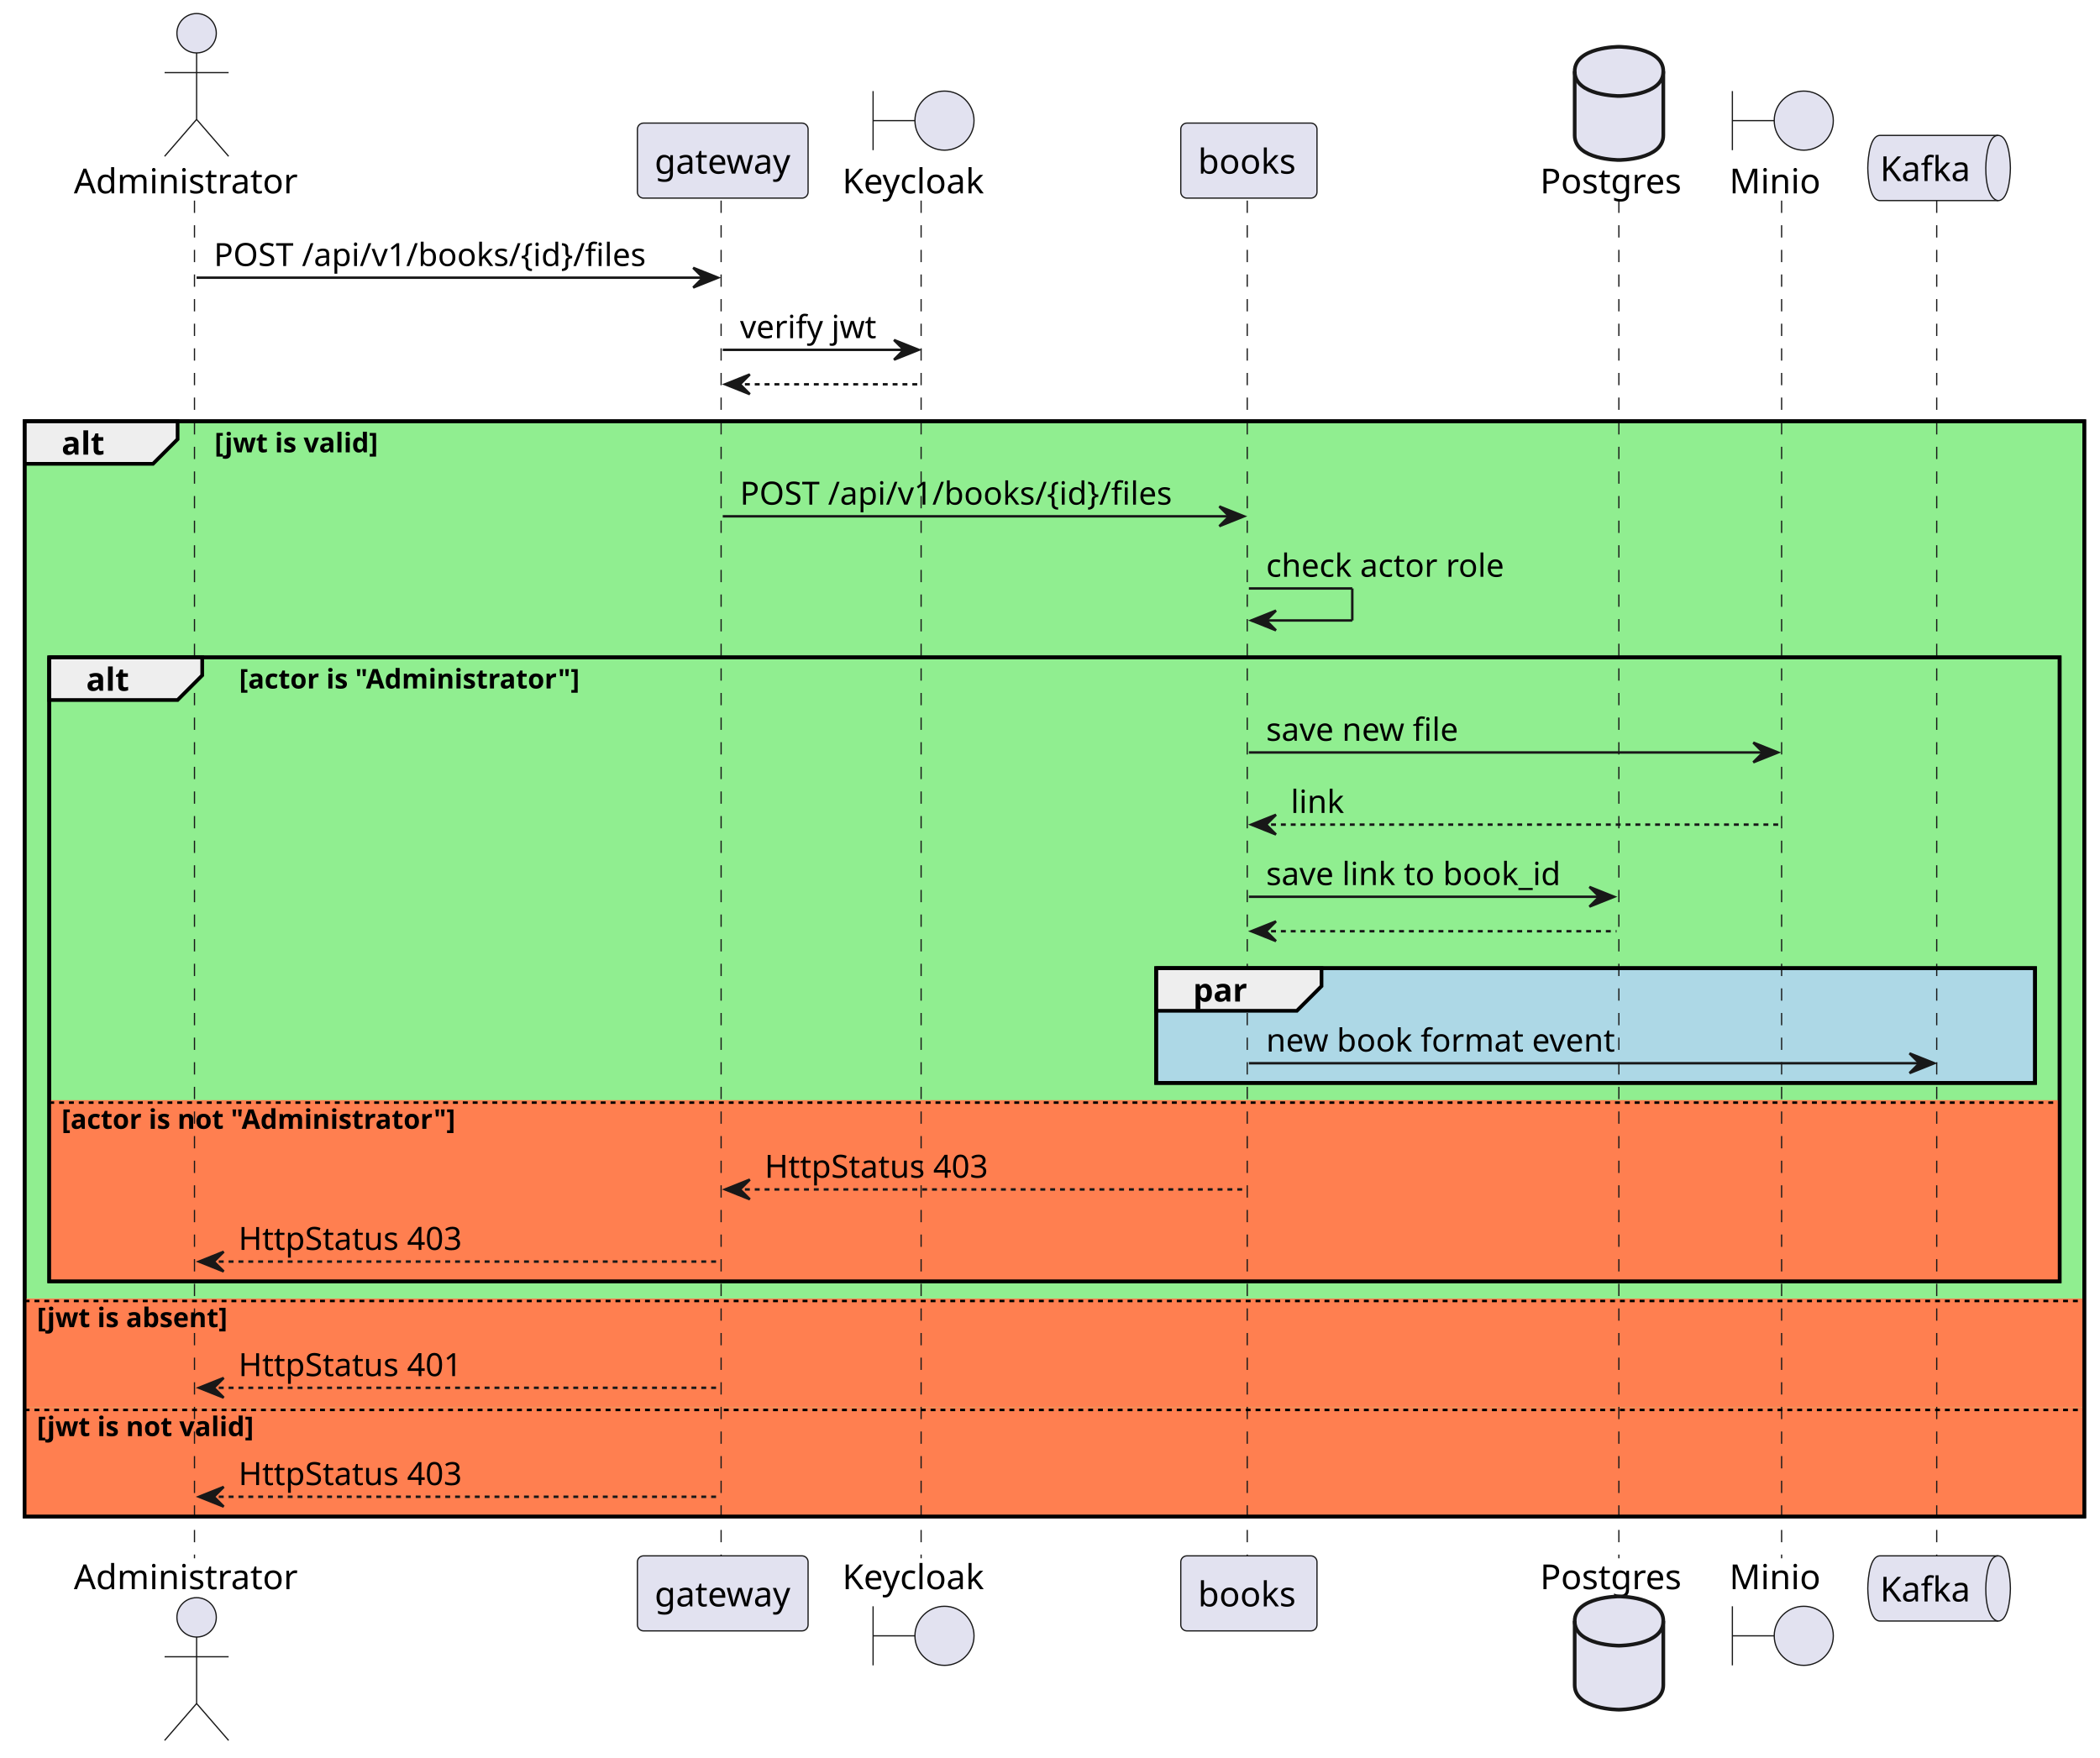
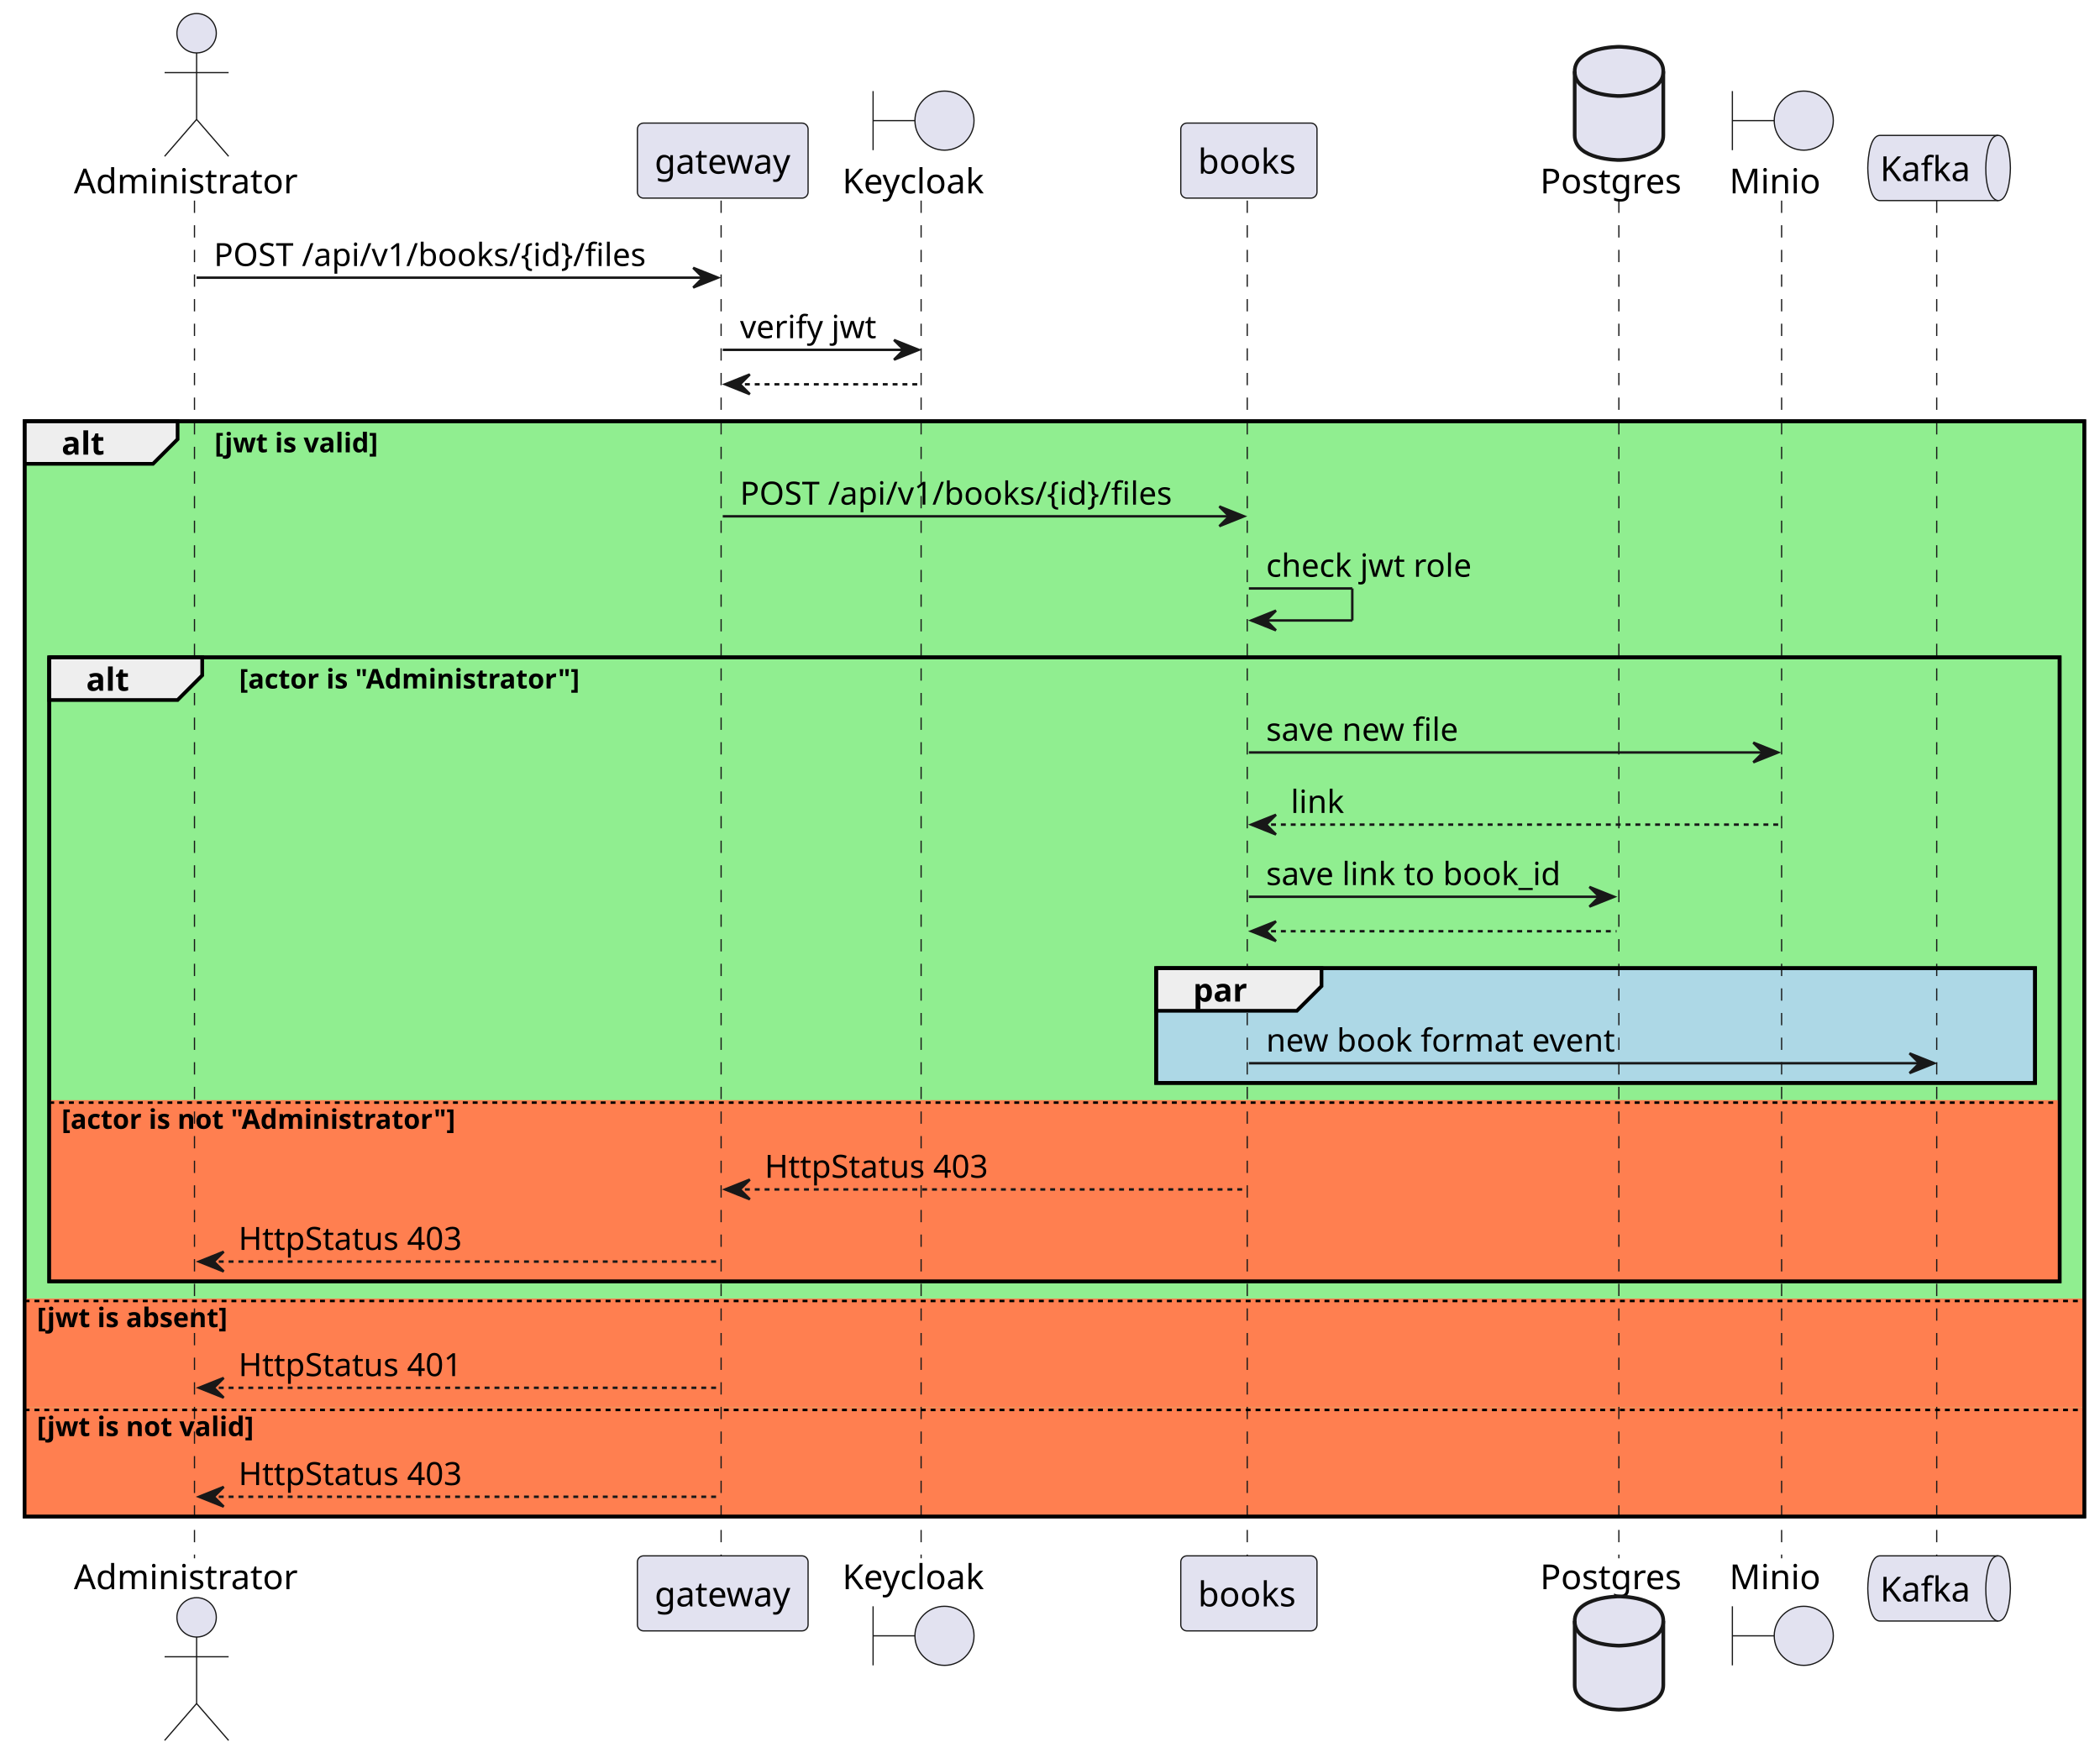
<svg xmlns="http://www.w3.org/2000/svg" contentStyleType="text/css" height="714px" preserveAspectRatio="none" style="width:853px;height:714px;background:#FFFFFF;" version="1.1" viewBox="0 0 853 714" width="853px" zoomAndPan="magnify">
  <defs />
  <g>
    <rect fill="#90EE90" height="444.902" style="stroke:#000000;stroke-width:1.5;" width="836.608" x="10" y="171.109" />
    <rect fill="#90EE90" height="253.44" style="stroke:#000000;stroke-width:1.5;" width="816.608" x="20" y="267.041" />
    <rect fill="#ADD8E6" height="46.621" style="stroke:#000000;stroke-width:1.5;" width="356.988" x="469.62" y="393.283" />
    <rect fill="#FF7F50" height="73.576" style="stroke:none;stroke-width:1.0;" width="816.608" x="20" y="446.904" />
    <rect fill="#FF7F50" height="44.266" style="stroke:none;stroke-width:1.0;" width="836.608" x="10" y="527.481" />
    <rect fill="#FF7F50" height="44.266" style="stroke:none;stroke-width:1.0;" width="836.608" x="10" y="571.746" />
    <line style="stroke:#181818;stroke-width:0.5;stroke-dasharray:5.0,5.0;" x1="79" x2="79" y1="81.488" y2="633.012" />
    <line style="stroke:#181818;stroke-width:0.5;stroke-dasharray:5.0,5.0;" x1="292.908" x2="292.908" y1="81.488" y2="633.012" />
    <line style="stroke:#181818;stroke-width:0.5;stroke-dasharray:5.0,5.0;" x1="374.147" x2="374.147" y1="81.488" y2="633.012" />
    <line style="stroke:#181818;stroke-width:0.5;stroke-dasharray:5.0,5.0;" x1="506.62" x2="506.62" y1="81.488" y2="633.012" />
    <line style="stroke:#181818;stroke-width:0.5;stroke-dasharray:5.0,5.0;" x1="657.57" x2="657.57" y1="81.488" y2="633.012" />
    <line style="stroke:#181818;stroke-width:0.5;stroke-dasharray:5.0,5.0;" x1="723.675" x2="723.675" y1="81.488" y2="633.012" />
    <line style="stroke:#181818;stroke-width:0.5;stroke-dasharray:5.0,5.0;" x1="786.675" x2="786.675" y1="81.488" y2="633.012" />
    <text fill="#000000" font-family="sans-serif" font-size="14" lengthAdjust="spacing" textLength="93.721" x="30" y="78.535">Administrator</text>
    <ellipse cx="79.86" cy="13.5" fill="#E2E2F0" rx="8" ry="8" style="stroke:#181818;stroke-width:0.5;" />
    <path d="M79.86,21.5 L79.86,48.5 M66.86,29.5 L92.86,29.5 M79.86,48.5 L66.86,63.5 M79.86,48.5 L92.86,63.5 " fill="none" style="stroke:#181818;stroke-width:0.5;" />
    <text fill="#000000" font-family="sans-serif" font-size="14" lengthAdjust="spacing" textLength="93.721" x="30" y="645.547">Administrator</text>
    <ellipse cx="79.86" cy="657" fill="#E2E2F0" rx="8" ry="8" style="stroke:#181818;stroke-width:0.5;" />
    <path d="M79.86,665 L79.86,692 M66.86,673 L92.86,673 M79.86,692 L66.86,707 M79.86,692 L92.86,707 " fill="none" style="stroke:#181818;stroke-width:0.5;" />
    <rect fill="#E2E2F0" height="30.488" rx="2.5" ry="2.5" style="stroke:#181818;stroke-width:0.5;" width="69.33" x="258.908" y="50" />
    <text fill="#000000" font-family="sans-serif" font-size="14" lengthAdjust="spacing" textLength="55.33" x="265.908" y="70.535">gateway</text>
    <rect fill="#E2E2F0" height="30.488" rx="2.5" ry="2.5" style="stroke:#181818;stroke-width:0.5;" width="69.33" x="258.908" y="632.012" />
    <text fill="#000000" font-family="sans-serif" font-size="14" lengthAdjust="spacing" textLength="55.33" x="265.908" y="652.547">gateway</text>
    <text fill="#000000" font-family="sans-serif" font-size="14" lengthAdjust="spacing" textLength="59.985" x="342.147" y="78.535">Keycloak</text>
    <path d="M354.64,37 L354.64,61 M354.64,49 L371.64,49 " fill="none" style="stroke:#181818;stroke-width:0.5;" />
    <ellipse cx="383.64" cy="49" fill="#E2E2F0" rx="12" ry="12" style="stroke:#181818;stroke-width:0.5;" />
    <text fill="#000000" font-family="sans-serif" font-size="14" lengthAdjust="spacing" textLength="59.985" x="342.147" y="645.547">Keycloak</text>
    <path d="M354.64,652.5 L354.64,676.5 M354.64,664.5 L371.64,664.5 " fill="none" style="stroke:#181818;stroke-width:0.5;" />
    <ellipse cx="383.64" cy="664.5" fill="#E2E2F0" rx="12" ry="12" style="stroke:#181818;stroke-width:0.5;" />
    <rect fill="#E2E2F0" height="30.488" rx="2.5" ry="2.5" style="stroke:#181818;stroke-width:0.5;" width="55.33" x="479.62" y="50" />
    <text fill="#000000" font-family="sans-serif" font-size="14" lengthAdjust="spacing" textLength="41.33" x="486.62" y="70.535">books</text>
    <rect fill="#E2E2F0" height="30.488" rx="2.5" ry="2.5" style="stroke:#181818;stroke-width:0.5;" width="55.33" x="479.62" y="632.012" />
    <text fill="#000000" font-family="sans-serif" font-size="14" lengthAdjust="spacing" textLength="41.33" x="486.62" y="652.547">books</text>
    <text fill="#000000" font-family="sans-serif" font-size="14" lengthAdjust="spacing" textLength="58.105" x="625.57" y="78.535">Postgres</text>
    <path d="M639.623,29 C639.623,19 657.623,19 657.623,19 C657.623,19 675.623,19 675.623,29 L675.623,55 C675.623,65 657.623,65 657.623,65 C657.623,65 639.623,65 639.623,55 L639.623,29 " fill="#E2E2F0" style="stroke:#181818;stroke-width:1.5;" />
    <path d="M639.623,29 C639.623,39 657.623,39 657.623,39 C657.623,39 675.623,39 675.623,29 " fill="none" style="stroke:#181818;stroke-width:1.5;" />
    <text fill="#000000" font-family="sans-serif" font-size="14" lengthAdjust="spacing" textLength="58.105" x="625.57" y="645.547">Postgres</text>
    <path d="M639.623,658.5 C639.623,648.5 657.623,648.5 657.623,648.5 C657.623,648.5 675.623,648.5 675.623,658.5 L675.623,684.5 C675.623,694.5 657.623,694.5 657.623,694.5 C657.623,694.5 639.623,694.5 639.623,684.5 L639.623,658.5 " fill="#E2E2F0" style="stroke:#181818;stroke-width:1.5;" />
    <path d="M639.623,658.5 C639.623,668.5 657.623,668.5 657.623,668.5 C657.623,668.5 675.623,668.5 675.623,658.5 " fill="none" style="stroke:#181818;stroke-width:1.5;" />
    <text fill="#000000" font-family="sans-serif" font-size="14" lengthAdjust="spacing" textLength="37.44" x="702.455" y="78.535">Minio</text>
    <path d="M703.675,37 L703.675,61 M703.675,49 L720.675,49 " fill="none" style="stroke:#181818;stroke-width:0.5;" />
    <ellipse cx="732.675" cy="49" fill="#E2E2F0" rx="12" ry="12" style="stroke:#181818;stroke-width:0.5;" />
    <text fill="#000000" font-family="sans-serif" font-size="14" lengthAdjust="spacing" textLength="37.44" x="702.455" y="645.547">Minio</text>
    <path d="M703.675,652.5 L703.675,676.5 M703.675,664.5 L720.675,664.5 " fill="none" style="stroke:#181818;stroke-width:0.5;" />
    <ellipse cx="732.675" cy="664.5" fill="#E2E2F0" rx="12" ry="12" style="stroke:#181818;stroke-width:0.5;" />
    <path d="M763.675,55 L811.608,55 C816.608,55 816.608,68.244 816.608,68.244 C816.608,68.244 816.608,81.488 811.608,81.488 L763.675,81.488 C758.675,81.488 758.675,68.244 758.675,68.244 C758.675,68.244 758.675,55 763.675,55 " fill="#E2E2F0" style="stroke:#181818;stroke-width:0.5;" />
    <path d="M811.608,55 C806.608,55 806.608,68.244 806.608,68.244 C806.608,81.488 811.608,81.488 811.608,81.488 " fill="none" style="stroke:#181818;stroke-width:0.5;" />
    <text fill="#000000" font-family="sans-serif" font-size="14" lengthAdjust="spacing" textLength="37.933" x="763.675" y="73.535">Kafka</text>
    <path d="M763.675,632.012 L811.608,632.012 C816.608,632.012 816.608,645.256 816.608,645.256 C816.608,645.256 816.608,658.5 811.608,658.5 L763.675,658.5 C758.675,658.5 758.675,645.256 758.675,645.256 C758.675,645.256 758.675,632.012 763.675,632.012 " fill="#E2E2F0" style="stroke:#181818;stroke-width:0.5;" />
    <path d="M811.608,632.012 C806.608,632.012 806.608,645.256 806.608,645.256 C806.608,658.5 811.608,658.5 811.608,658.5 " fill="none" style="stroke:#181818;stroke-width:0.5;" />
    <text fill="#000000" font-family="sans-serif" font-size="14" lengthAdjust="spacing" textLength="37.933" x="763.675" y="650.547">Kafka</text>
    <polygon fill="#181818" points="281.573,108.799,291.573,112.799,281.573,116.799,285.573,112.799" style="stroke:#181818;stroke-width:1.0;" />
    <line style="stroke:#181818;stroke-width:1.0;" x1="79.86" x2="287.573" y1="112.799" y2="112.799" />
    <text fill="#000000" font-family="sans-serif" font-size="13" lengthAdjust="spacing" textLength="189.712" x="86.86" y="108.057">POST /api/v1/books/{id}/files</text>
    <polygon fill="#181818" points="363.14,138.109,373.14,142.109,363.14,146.109,367.14,142.109" style="stroke:#181818;stroke-width:1.0;" />
    <line style="stroke:#181818;stroke-width:1.0;" x1="293.573" x2="369.14" y1="142.109" y2="142.109" />
    <text fill="#000000" font-family="sans-serif" font-size="13" lengthAdjust="spacing" textLength="57.567" x="300.573" y="137.367">verify jwt</text>
    <polygon fill="#181818" points="304.573,152.109,294.573,156.109,304.573,160.109,300.573,156.109" style="stroke:#181818;stroke-width:1.0;" />
    <line style="stroke:#181818;stroke-width:1.0;stroke-dasharray:2.0,2.0;" x1="298.573" x2="374.14" y1="156.109" y2="156.109" />
    <path d="M10,171.109 L72.139,171.109 L72.139,178.42 L62.139,188.42 L10,188.42 L10,171.109 " fill="#EEEEEE" style="stroke:#000000;stroke-width:1.5;" />
    <rect fill="none" height="444.902" style="stroke:#000000;stroke-width:1.5;" width="836.608" x="10" y="171.109" />
    <text fill="#000000" font-family="sans-serif" font-size="13" font-weight="bold" lengthAdjust="spacing" textLength="17.139" x="25" y="184.678">alt</text>
    <text fill="#000000" font-family="sans-serif" font-size="11" font-weight="bold" lengthAdjust="spacing" textLength="70.249" x="87.139" y="183.744">[jwt is valid]</text>
    <polygon fill="#181818" points="495.285,205.731,505.285,209.731,495.285,213.731,499.285,209.731" style="stroke:#181818;stroke-width:1.0;" />
    <line style="stroke:#181818;stroke-width:1.0;" x1="293.573" x2="501.285" y1="209.731" y2="209.731" />
    <text fill="#000000" font-family="sans-serif" font-size="13" lengthAdjust="spacing" textLength="189.712" x="300.573" y="204.988">POST /api/v1/books/{id}/files</text>
    <line style="stroke:#181818;stroke-width:1.0;" x1="507.285" x2="549.285" y1="239.041" y2="239.041" />
    <line style="stroke:#181818;stroke-width:1.0;" x1="549.285" x2="549.285" y1="239.041" y2="252.041" />
    <line style="stroke:#181818;stroke-width:1.0;" x1="508.285" x2="549.285" y1="252.041" y2="252.041" />
    <polygon fill="#181818" points="518.285,248.041,508.285,252.041,518.285,256.041,514.285,252.041" style="stroke:#181818;stroke-width:1.0;" />
-     <text fill="#000000" font-family="sans-serif" font-size="13" lengthAdjust="spacing" textLength="100.763" x="514.285" y="234.299">check actor role</text>
+     <text fill="#000000" font-family="sans-serif" font-size="13" lengthAdjust="spacing" textLength="87.591" x="514.285" y="234.299">check jwt role</text>
    <path d="M20,267.041 L82.139,267.041 L82.139,274.352 L72.139,284.352 L20,284.352 L20,267.041 " fill="#EEEEEE" style="stroke:#000000;stroke-width:1.5;" />
    <rect fill="none" height="253.44" style="stroke:#000000;stroke-width:1.5;" width="816.608" x="20" y="267.041" />
    <text fill="#000000" font-family="sans-serif" font-size="13" font-weight="bold" lengthAdjust="spacing" textLength="17.139" x="35" y="280.609">alt</text>
    <text fill="#000000" font-family="sans-serif" font-size="11" font-weight="bold" lengthAdjust="spacing" textLength="143.005" x="97.139" y="279.676">[actor is "Administrator"]</text>
    <polygon fill="#181818" points="712.175,301.662,722.175,305.662,712.175,309.662,716.175,305.662" style="stroke:#181818;stroke-width:1.0;" />
    <line style="stroke:#181818;stroke-width:1.0;" x1="507.285" x2="718.175" y1="305.662" y2="305.662" />
    <text fill="#000000" font-family="sans-serif" font-size="13" lengthAdjust="spacing" textLength="80.869" x="514.285" y="300.92">save new file</text>
    <polygon fill="#181818" points="518.285,330.973,508.285,334.973,518.285,338.973,514.285,334.973" style="stroke:#181818;stroke-width:1.0;" />
    <line style="stroke:#181818;stroke-width:1.0;stroke-dasharray:2.0,2.0;" x1="512.285" x2="723.175" y1="334.973" y2="334.973" />
    <text fill="#000000" font-family="sans-serif" font-size="13" lengthAdjust="spacing" textLength="23.182" x="524.285" y="330.231">link</text>
    <polygon fill="#181818" points="645.623,360.283,655.623,364.283,645.623,368.283,649.623,364.283" style="stroke:#181818;stroke-width:1.0;" />
    <line style="stroke:#181818;stroke-width:1.0;" x1="507.285" x2="651.623" y1="364.283" y2="364.283" />
    <text fill="#000000" font-family="sans-serif" font-size="13" lengthAdjust="spacing" textLength="126.337" x="514.285" y="359.541">save link to book_id</text>
    <polygon fill="#181818" points="518.285,374.283,508.285,378.283,518.285,382.283,514.285,378.283" style="stroke:#181818;stroke-width:1.0;" />
    <line style="stroke:#181818;stroke-width:1.0;stroke-dasharray:2.0,2.0;" x1="512.285" x2="656.623" y1="378.283" y2="378.283" />
    <path d="M469.62,393.283 L536.786,393.283 L536.786,400.594 L526.786,410.594 L469.62,410.594 L469.62,393.283 " fill="#EEEEEE" style="stroke:#000000;stroke-width:1.5;" />
    <rect fill="none" height="46.621" style="stroke:#000000;stroke-width:1.5;" width="356.988" x="469.62" y="393.283" />
    <text fill="#000000" font-family="sans-serif" font-size="13" font-weight="bold" lengthAdjust="spacing" textLength="22.166" x="484.62" y="406.852">par</text>
    <polygon fill="#181818" points="775.642,427.904,785.642,431.904,775.642,435.904,779.642,431.904" style="stroke:#181818;stroke-width:1.0;" />
    <line style="stroke:#181818;stroke-width:1.0;" x1="507.285" x2="781.642" y1="431.904" y2="431.904" />
    <text fill="#000000" font-family="sans-serif" font-size="13" lengthAdjust="spacing" textLength="145.825" x="514.285" y="427.162">new book format event</text>
    <line style="stroke:#000000;stroke-width:1.0;stroke-dasharray:2.0,2.0;" x1="20" x2="836.608" y1="447.904" y2="447.904" />
    <text fill="#000000" font-family="sans-serif" font-size="11" font-weight="bold" lengthAdjust="spacing" textLength="165.338" x="25" y="458.539">[actor is not "Administrator"]</text>
    <polygon fill="#181818" points="304.573,479.17,294.573,483.17,304.573,487.17,300.573,483.17" style="stroke:#181818;stroke-width:1.0;" />
    <line style="stroke:#181818;stroke-width:1.0;stroke-dasharray:2.0,2.0;" x1="298.573" x2="506.285" y1="483.17" y2="483.17" />
    <text fill="#000000" font-family="sans-serif" font-size="13" lengthAdjust="spacing" textLength="94.834" x="310.573" y="478.428">HttpStatus 403</text>
    <polygon fill="#181818" points="90.86,508.481,80.86,512.481,90.86,516.481,86.86,512.481" style="stroke:#181818;stroke-width:1.0;" />
    <line style="stroke:#181818;stroke-width:1.0;stroke-dasharray:2.0,2.0;" x1="84.86" x2="292.573" y1="512.481" y2="512.481" />
    <text fill="#000000" font-family="sans-serif" font-size="13" lengthAdjust="spacing" textLength="94.834" x="96.86" y="507.738">HttpStatus 403</text>
    <line style="stroke:#000000;stroke-width:1.0;stroke-dasharray:2.0,2.0;" x1="10" x2="846.608" y1="528.481" y2="528.481" />
    <text fill="#000000" font-family="sans-serif" font-size="11" font-weight="bold" lengthAdjust="spacing" textLength="80.915" x="15" y="539.115">[jwt is absent]</text>
    <polygon fill="#181818" points="90.86,559.746,80.86,563.746,90.86,567.746,86.86,563.746" style="stroke:#181818;stroke-width:1.0;" />
    <line style="stroke:#181818;stroke-width:1.0;stroke-dasharray:2.0,2.0;" x1="84.86" x2="292.573" y1="563.746" y2="563.746" />
    <text fill="#000000" font-family="sans-serif" font-size="13" lengthAdjust="spacing" textLength="94.834" x="96.86" y="559.004">HttpStatus 401</text>
    <line style="stroke:#000000;stroke-width:1.0;stroke-dasharray:2.0,2.0;" x1="10" x2="846.608" y1="572.746" y2="572.746" />
    <text fill="#000000" font-family="sans-serif" font-size="11" font-weight="bold" lengthAdjust="spacing" textLength="92.582" x="15" y="583.381">[jwt is not valid]</text>
    <polygon fill="#181818" points="90.86,604.012,80.86,608.012,90.86,612.012,86.86,608.012" style="stroke:#181818;stroke-width:1.0;" />
    <line style="stroke:#181818;stroke-width:1.0;stroke-dasharray:2.0,2.0;" x1="84.86" x2="292.573" y1="608.012" y2="608.012" />
    <text fill="#000000" font-family="sans-serif" font-size="13" lengthAdjust="spacing" textLength="94.834" x="96.86" y="603.269">HttpStatus 403</text>
  </g>
</svg>
